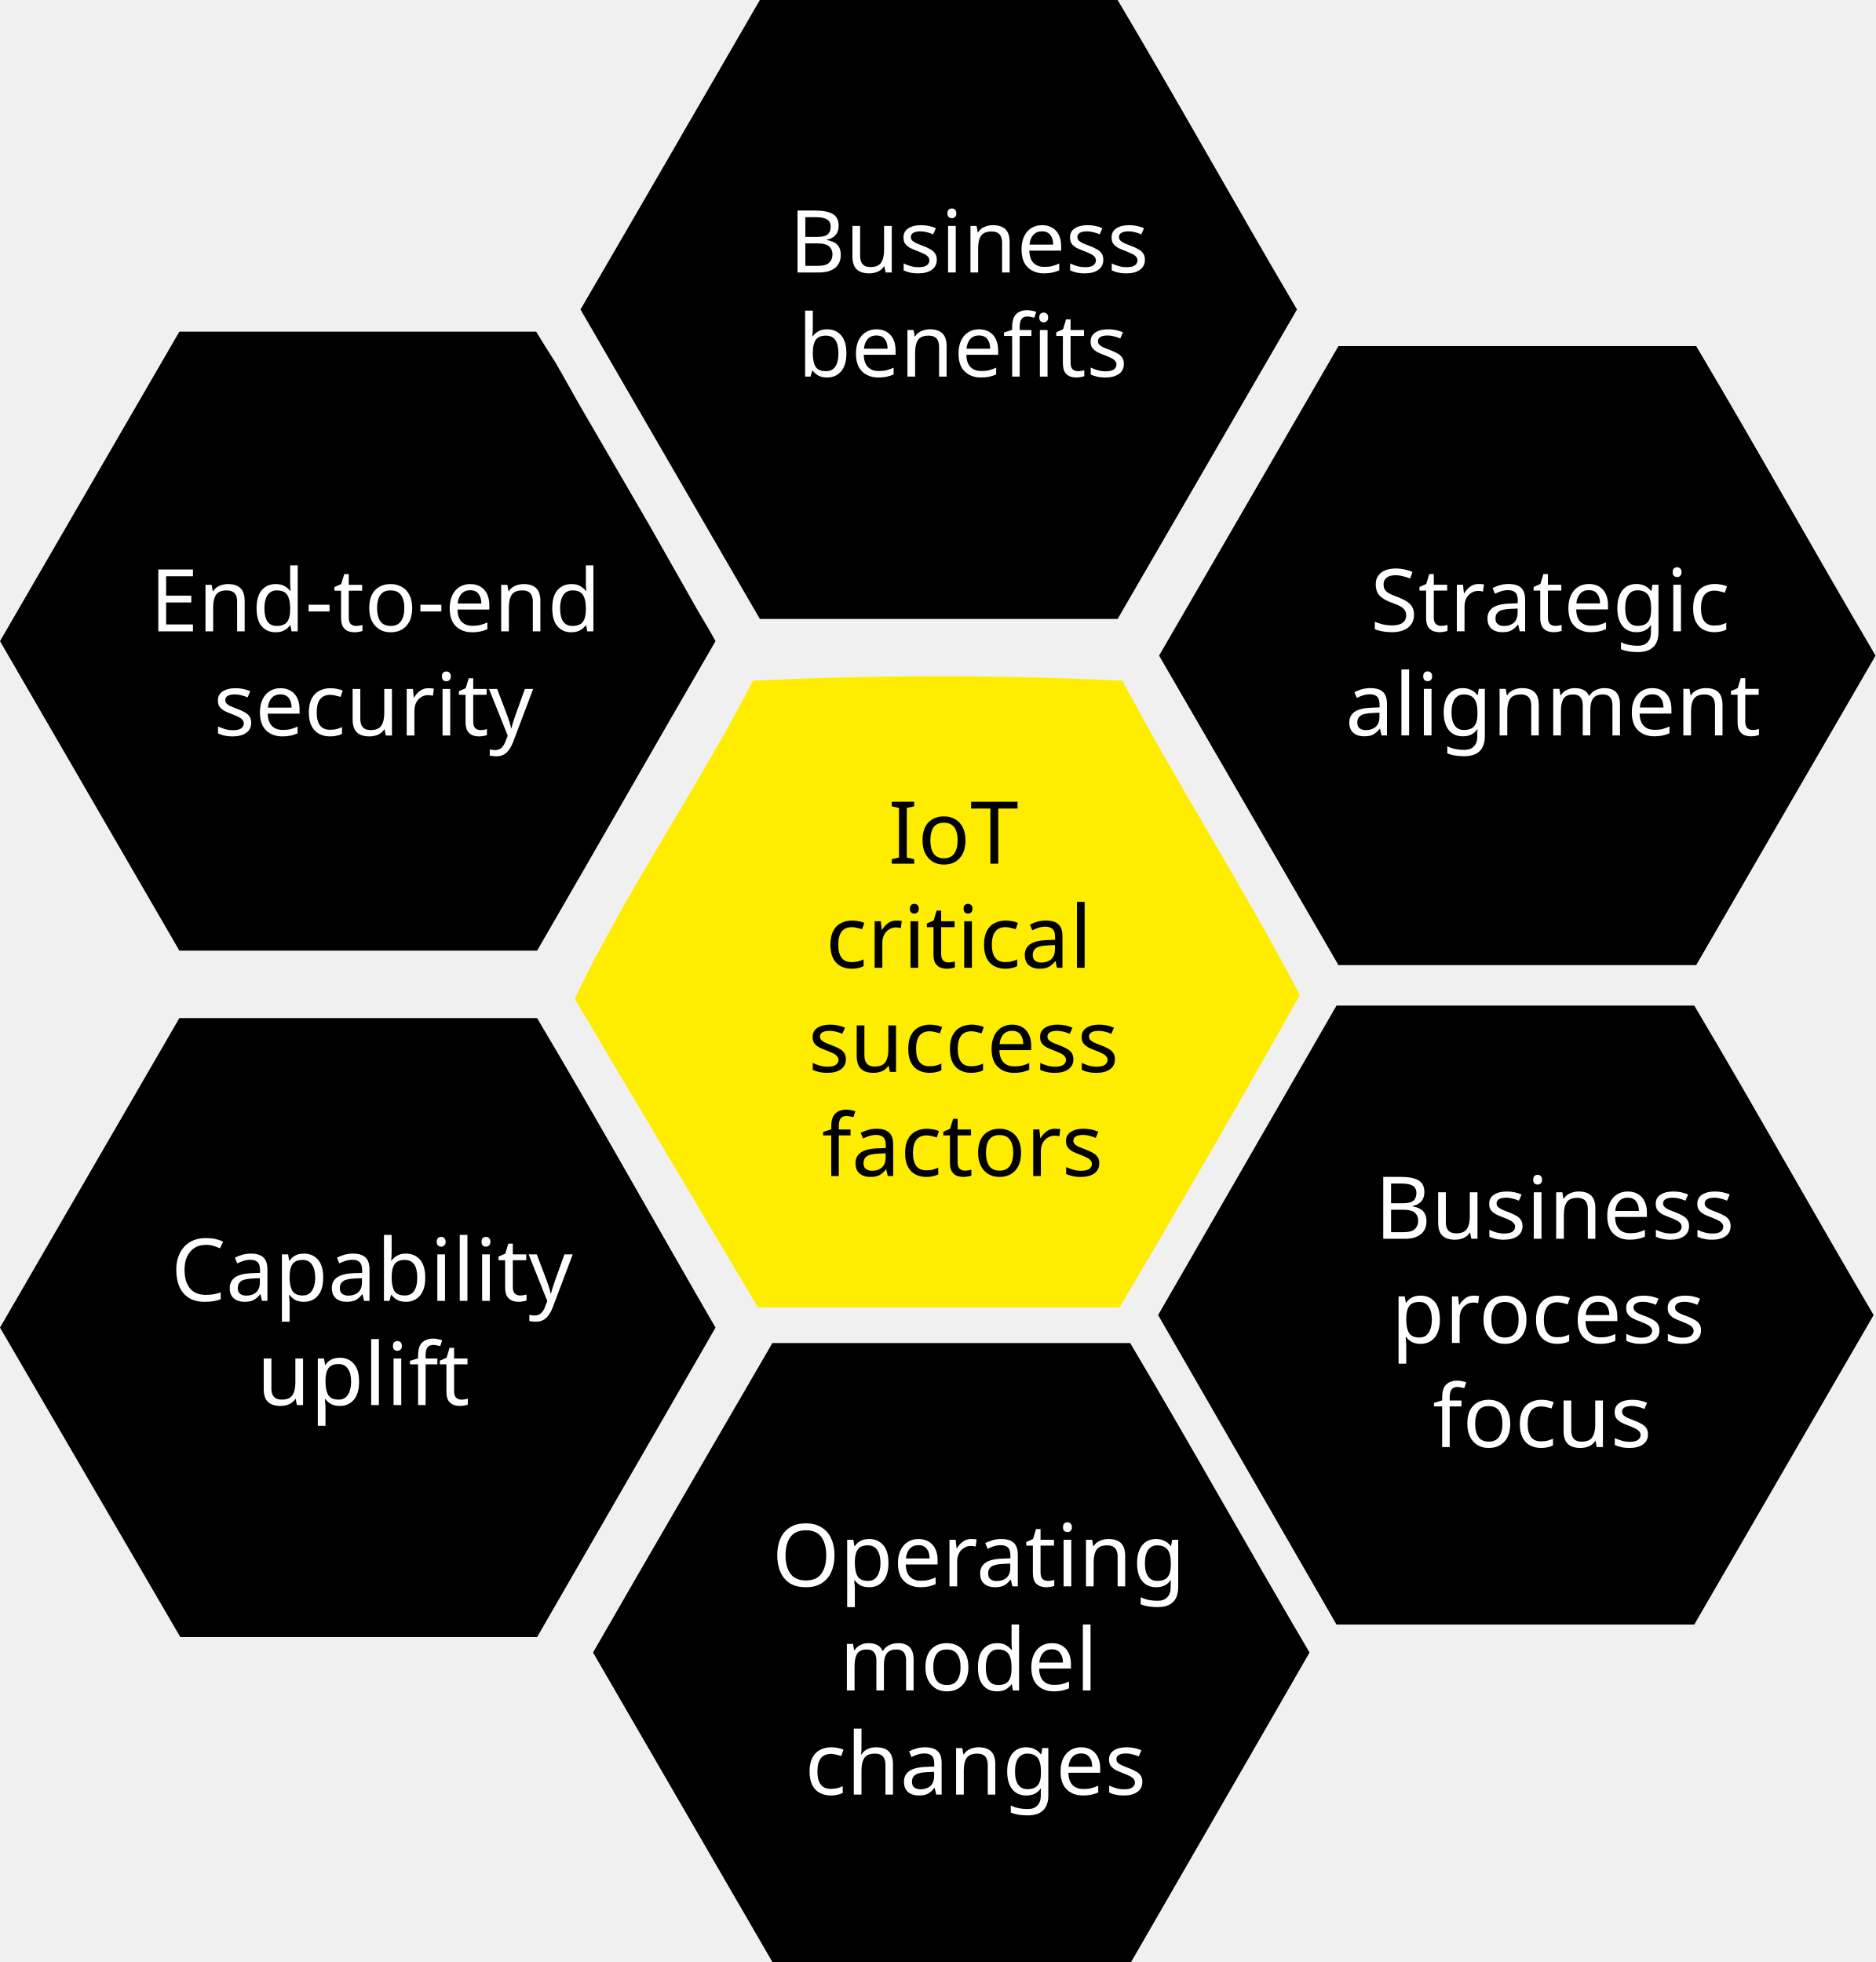
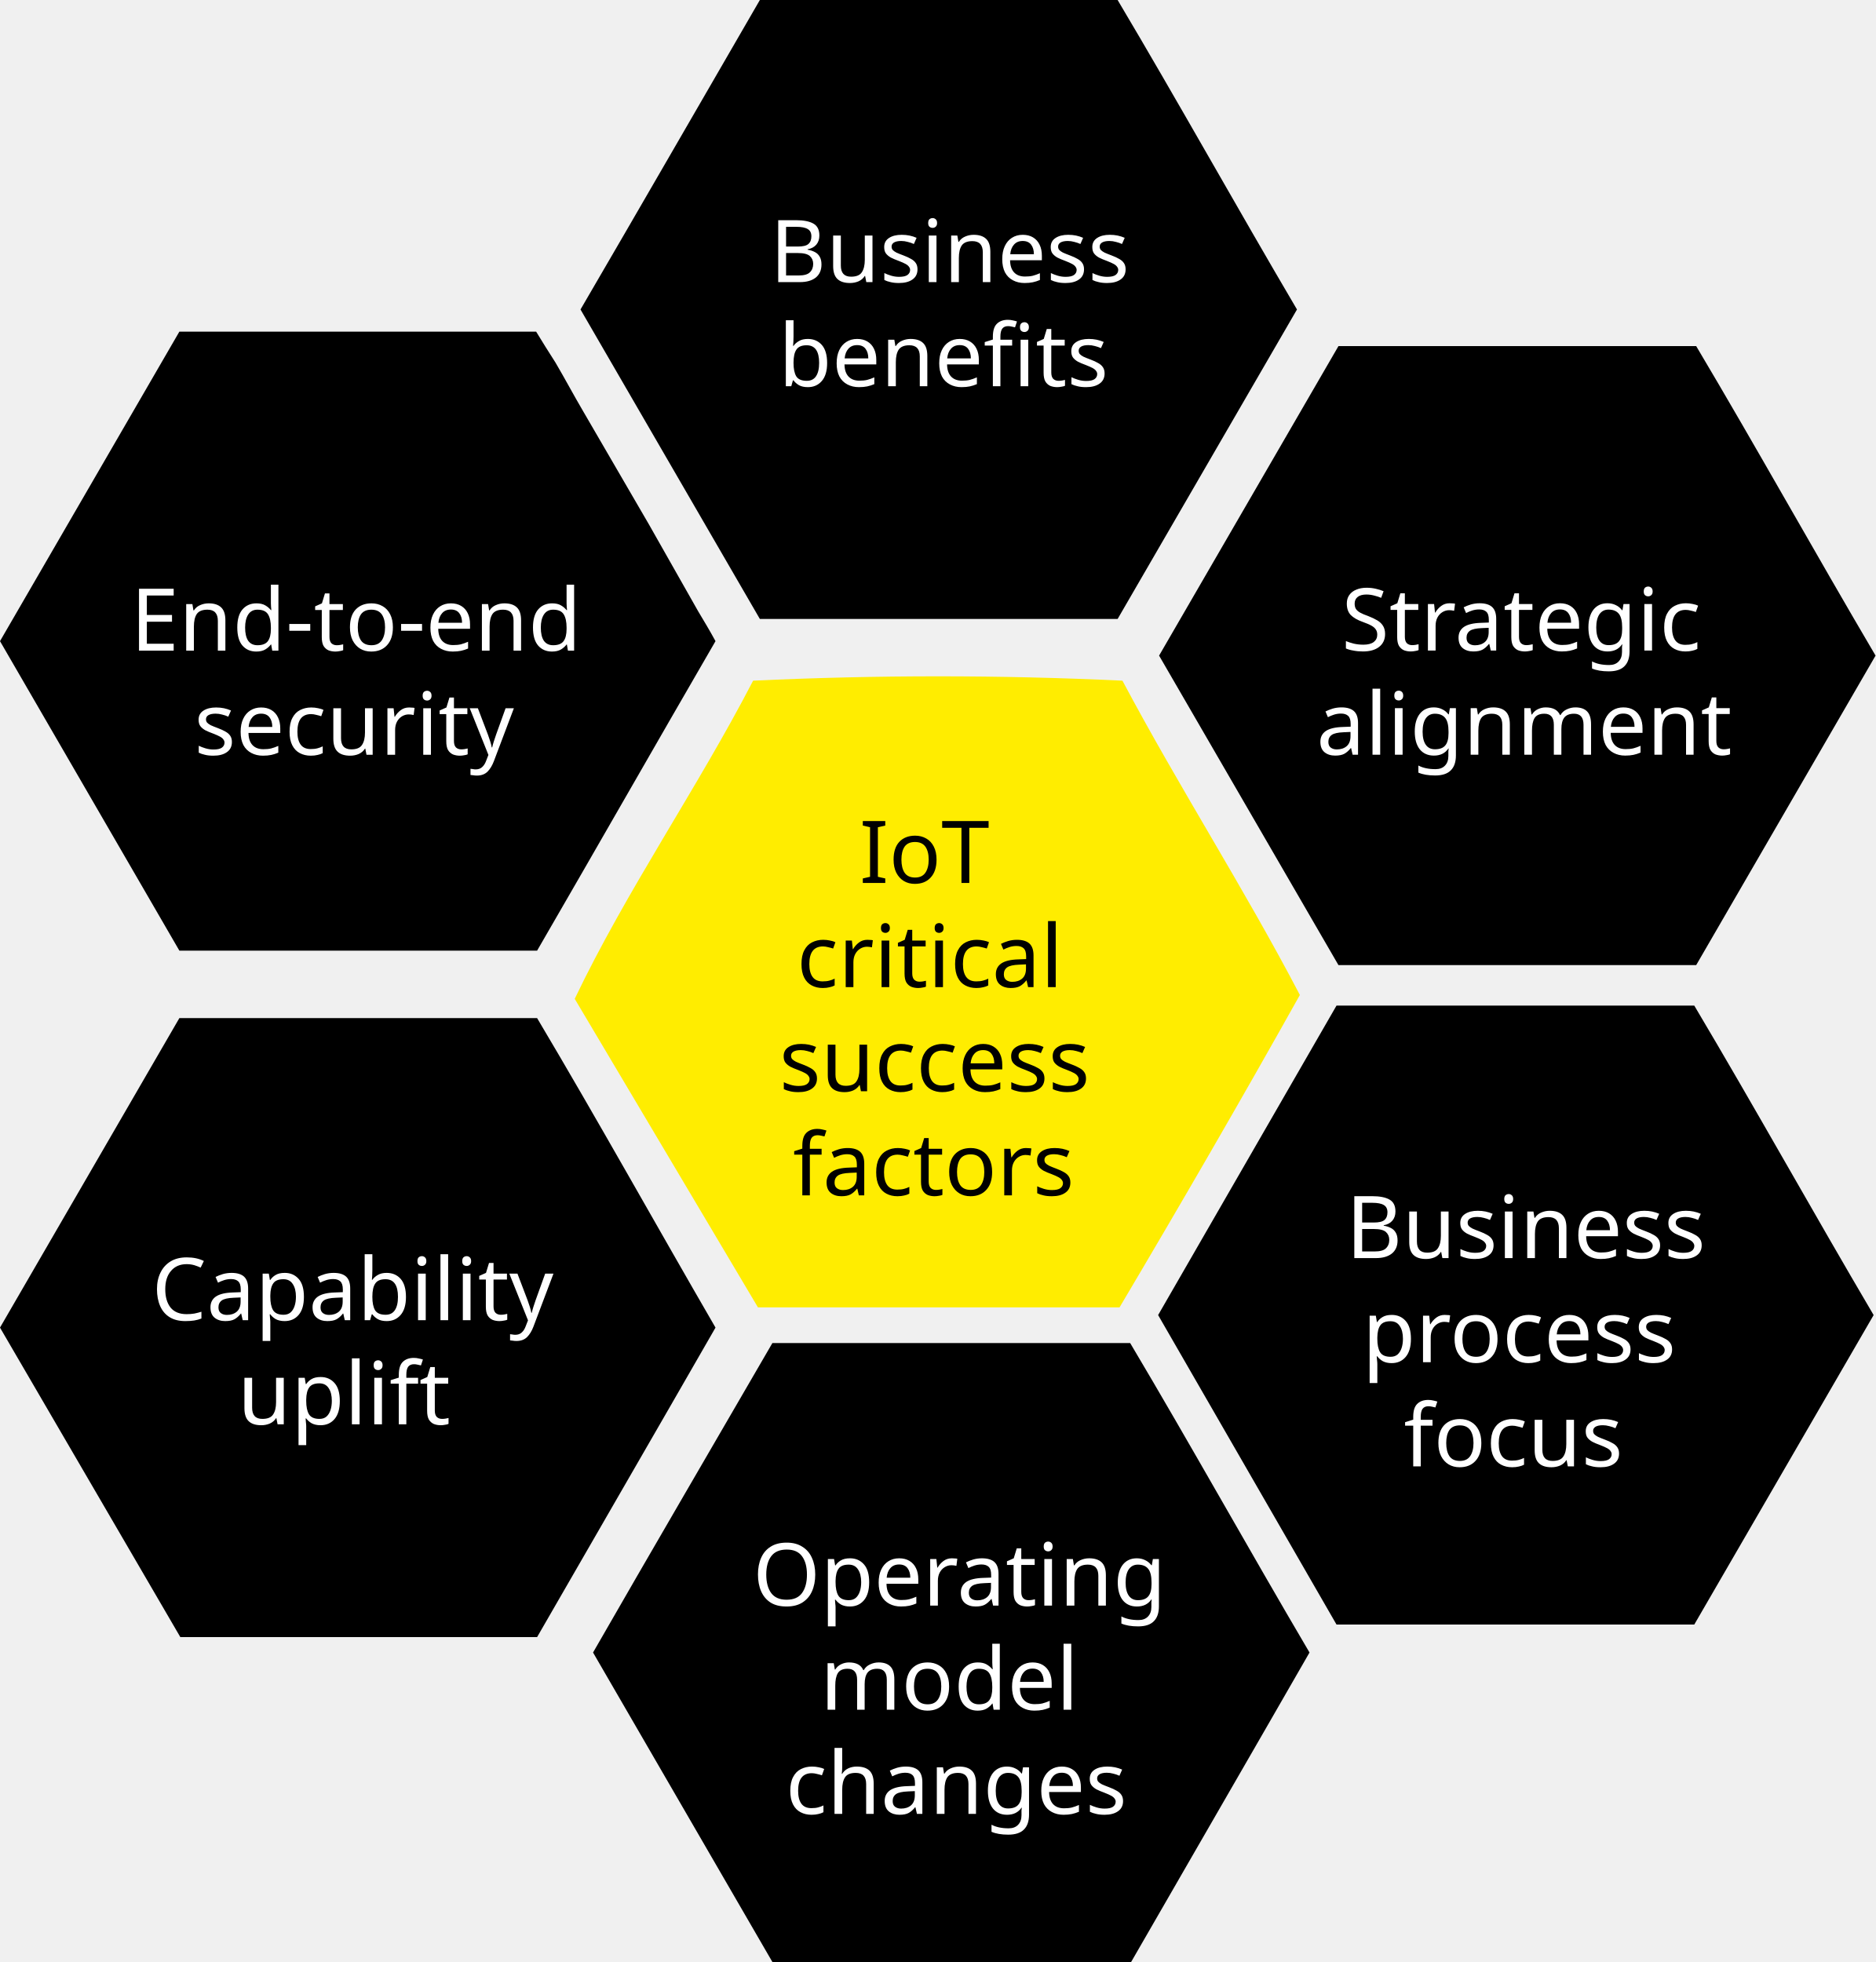
<svg xmlns="http://www.w3.org/2000/svg" version="1.1" id="Layer_1" x="0px" y="0px" viewBox="0 0 194.5 203.5" style="enable-background:new 0 0 194.5 203.5;" xml:space="preserve">
  <style type="text/css">
	.st0{fill:#FFED00;}
	.st1{fill:#FFFFFF;}
- 	.st2{font-family:'MyriadPro-Regular';}
+ 	.st2{font-family:"GT-Walsheim-Pro-Bold";}
	.st3{font-size:9px;}
- </style>
+ 	</style>
  <path id="middle" class="st0" d="M116.4,70.6c-12.7-0.6-25.5-0.6-38.3,0C72.3,81.8,65,92.3,59.6,103.6l19,32h37.5  c6.4-10.8,12.6-21.5,18.7-32.4C129,92.1,122.3,81.7,116.4,70.6z" />
  <path id="left" d="M67.3,54.4c1.7,3,3.4,6,5.1,9c0.6,1,1.2,2,1.8,3.1C68,77.2,61.9,87.9,55.7,98.6H18.6L0,66.5l18.6-32.1h37  c0.6,1,1.3,2.1,2,3.2c1,1.7,1.9,3.4,2.9,5.1" />
  <path id="leftDown" d="M0,137.7l18.6-32.1h37.1C62,116.2,68,127,74.2,137.7c-6.2,10.8-12.4,21.5-18.5,32.1h-37L0,137.7z" />
  <path id="down" d="M61.5,171.4c6.2-10.8,12.4-21.4,18.6-32.1h37.1c6.3,10.6,12.3,21.4,18.6,32.1c-6.2,10.8-12.4,21.5-18.5,32.1H80.1  L61.5,171.4z" />
  <path id="rightDown" d="M120.1,136.4l18.5-32.1h37.1c6.3,10.6,12.3,21.4,18.6,32.1l-18.6,32.1h-37.1L120.1,136.4z" />
  <path id="right" d="M120.2,68l18.6-32.1h37.1c6.3,10.6,12.3,21.4,18.6,32.1l-18.6,32.1h-37.1L120.2,68z" />
  <path id="top" d="M60.2,32.1C66.5,21.3,72.6,10.7,78.8,0h37.1c6.3,10.6,12.3,21.4,18.6,32.1l-18.6,32.1H78.8L60.2,32.1z" />
-   <text transform="matrix(1 0 0 1 15.541 65.4857)">
+   <text transform="matrix(1 0 0 1 13.541 67.4857)">
    <tspan x="0" y="0" class="st1 st2 st3">End-to-end</tspan>
    <tspan x="6.6" y="10.8" class="st1 st2 st3">security</tspan>
  </text>
-   <text transform="matrix(1 0 0 1 81.83 28.2604)">
+   <text transform="matrix(1 0 0 1 79.83 29.2604)">
    <tspan x="0" y="0" class="st1 st2 st3">Business</tspan>
    <tspan x="0.9" y="10.8" class="st1 st2 st3">benefits</tspan>
  </text>
-   <text transform="matrix(1 0 0 1 142.1213 65.4765)">
+   <text transform="matrix(1 0 0 1 139.1213 67.4765)">
    <tspan x="0" y="0" class="st1 st2 st3">Strategic</tspan>
    <tspan x="-2.6" y="10.8" class="st1 st2 st3">alignment</tspan>
  </text>
-   <text transform="matrix(1 0 0 1 142.5708 128.4894)">
+   <text transform="matrix(1 0 0 1 139.5708 130.4894)">
    <tspan x="0" y="0" class="st1 st2 st3">Business</tspan>
    <tspan x="1.7" y="10.8" class="st1 st2 st3">process</tspan>
    <tspan x="6" y="21.6" class="st1 st2 st3">focus</tspan>
  </text>
-   <text transform="matrix(1 0 0 1 80.057 164.5341)">
+   <text transform="matrix(1 0 0 1 78.057 166.5341)">
    <tspan x="0" y="0" class="st1 st2 st3">Operating</tspan>
    <tspan x="7" y="10.8" class="st1 st2 st3">model</tspan>
    <tspan x="3.4" y="21.6" class="st1 st2 st3">changes</tspan>
  </text>
-   <text transform="matrix(1 0 0 1 17.7318 134.9308)">
+   <text transform="matrix(1 0 0 1 15.7318 136.9308)">
    <tspan x="0" y="0" class="st1 st2 st3">Capability</tspan>
    <tspan x="8.9" y="10.8" class="st1 st2 st3">uplift</tspan>
  </text>
-   <text transform="matrix(1 0 0 1 92.1167 89.5822)">
+   <text transform="matrix(1 0 0 1 89.1167 91.5822)">
    <tspan x="0" y="0" class="st2 st3">IoT</tspan>
    <tspan x="-6.5" y="10.8" class="st2 st3">critical</tspan>
    <tspan x="-8.3" y="21.6" class="st2 st3">success</tspan>
    <tspan x="-6.9" y="32.4" class="st2 st3">factors</tspan>
  </text>
</svg>
